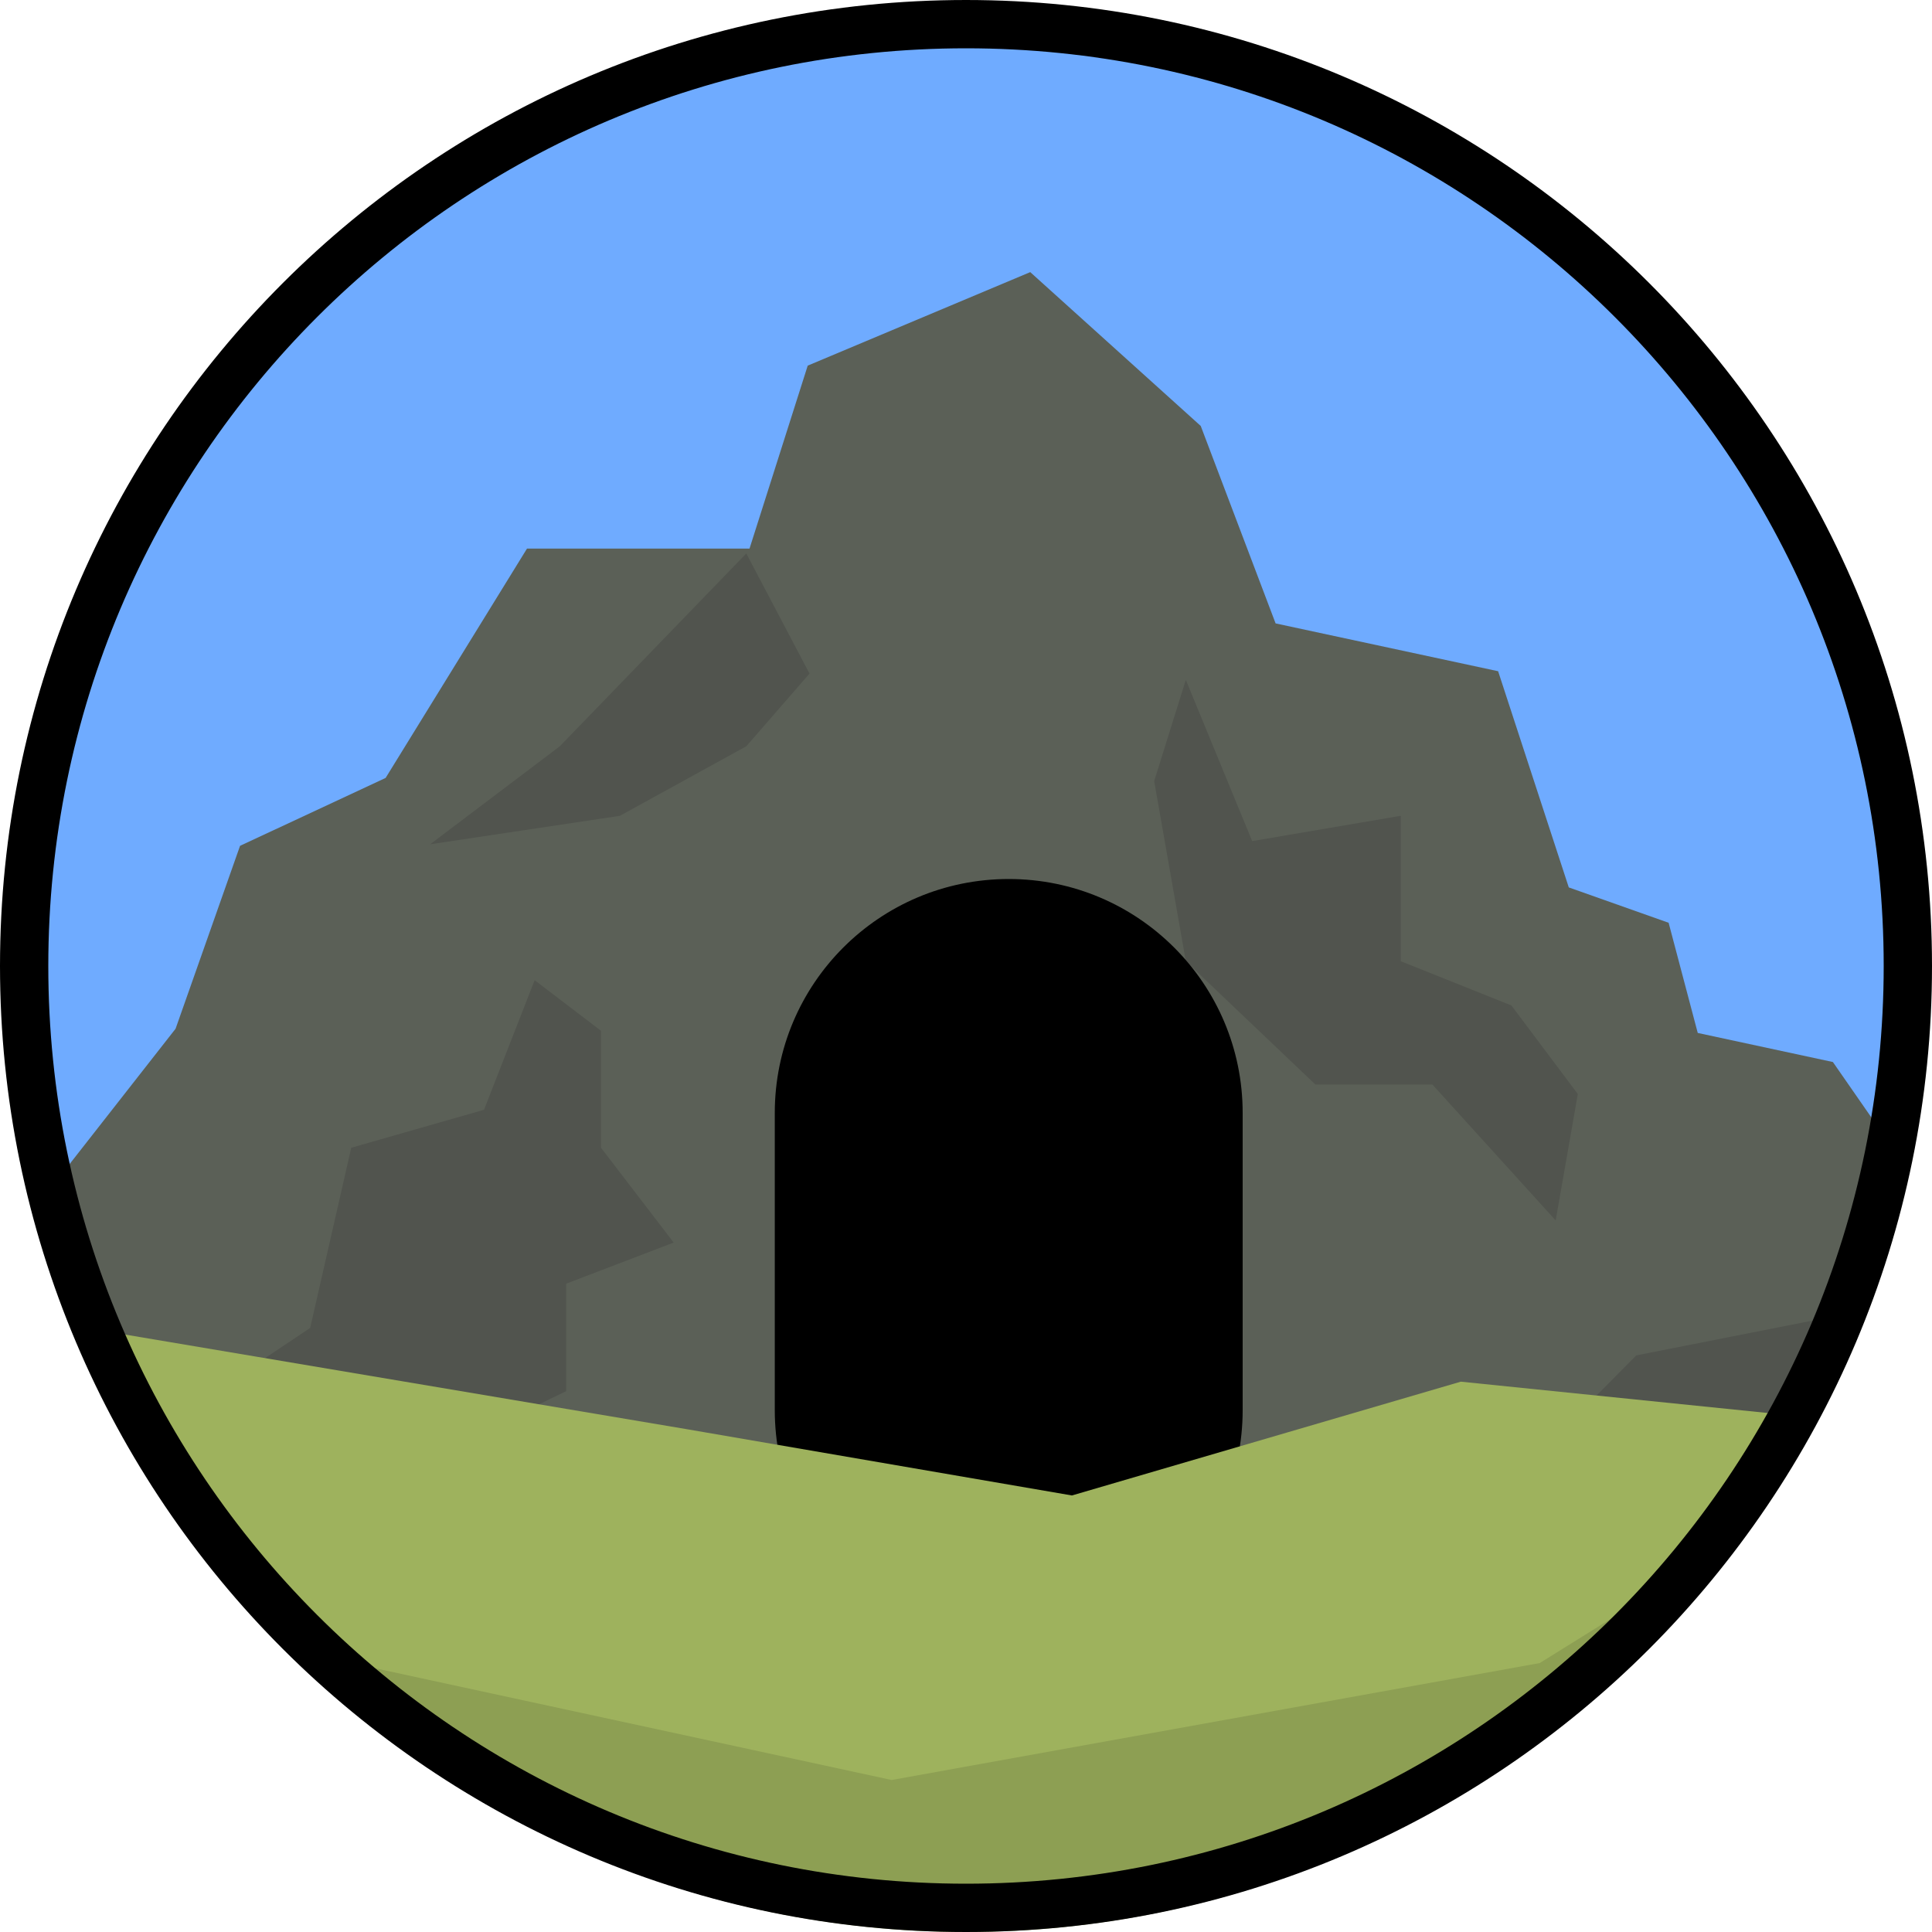
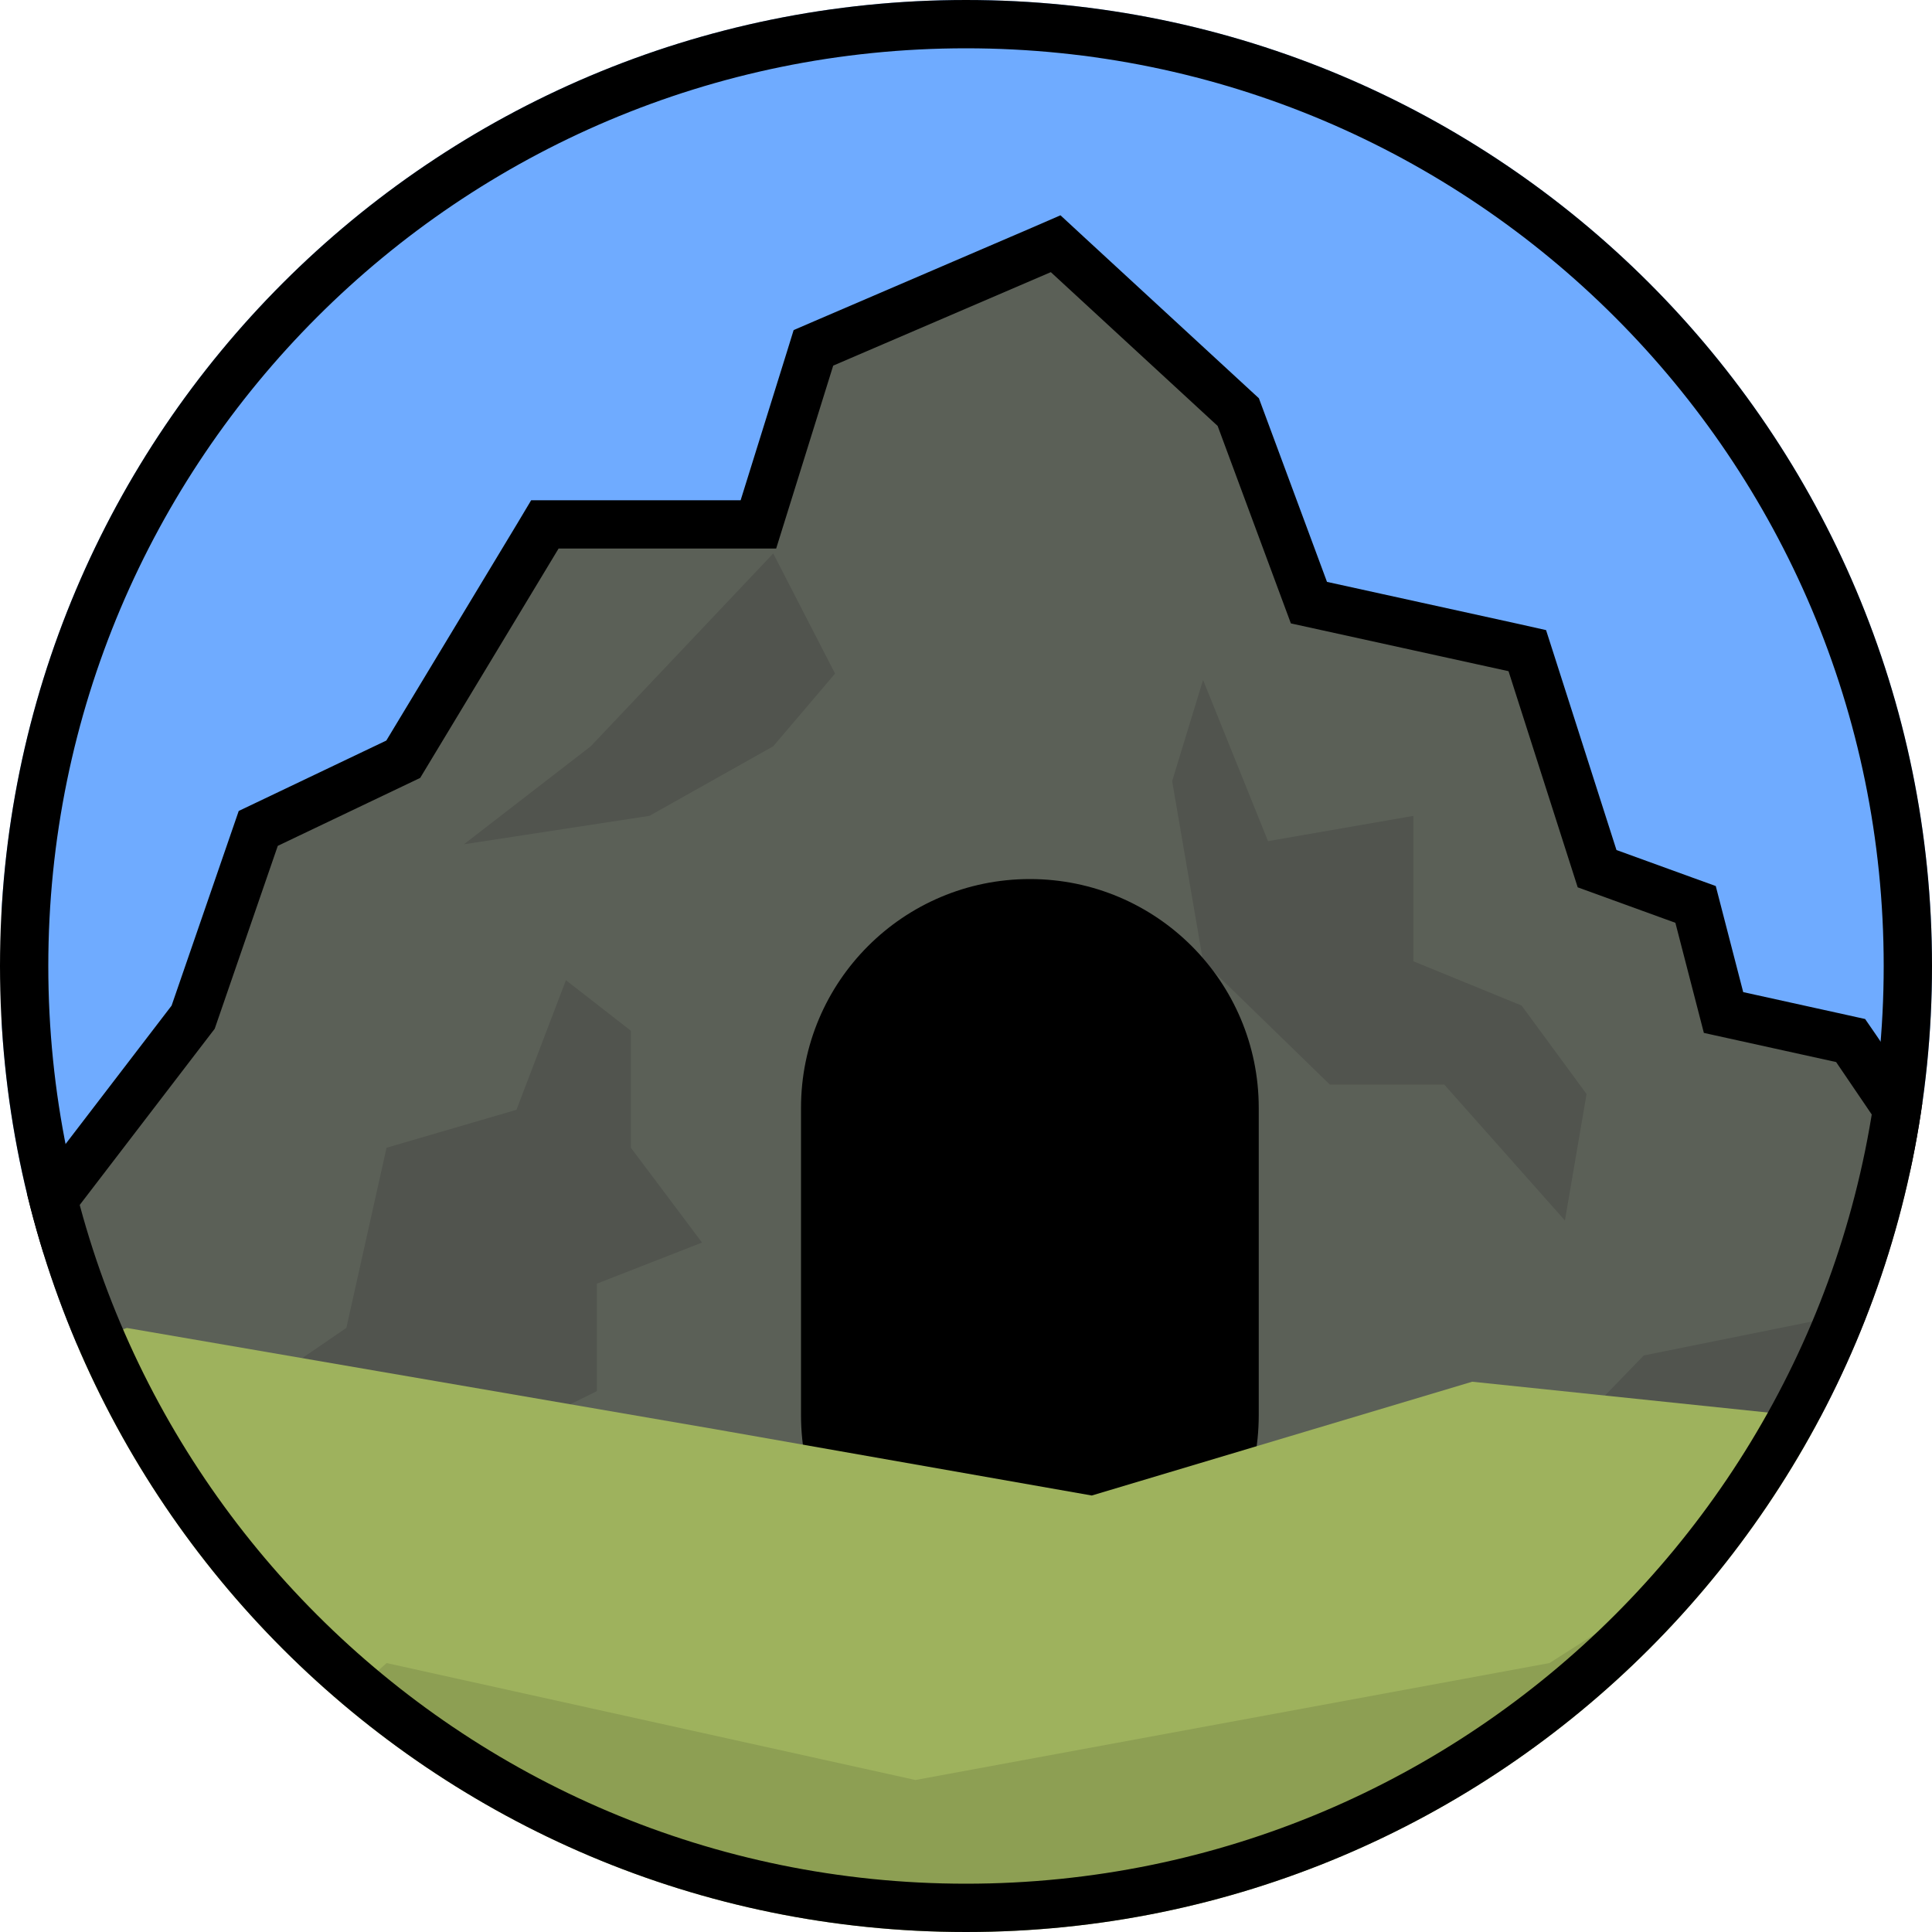
<svg xmlns="http://www.w3.org/2000/svg" width="40" height="40" viewBox="0 0 40 40" fill="none">
-   <mask id="mask0_447_1973" style="mask-type:alpha" maskUnits="userSpaceOnUse" x="0" y="0" width="40" height="40">
-     <circle cx="19.999" cy="20.195" r="19.804" fill="#D9D9D9" />
+   <mask id="mask0_447_2239" style="mask-type:alpha" maskUnits="userSpaceOnUse" x="0" y="0" width="40" height="40">
+     <circle cx="20" cy="20" r="19.5" fill="#D9D9D9" stroke="black" />
  </mask>
-   <g mask="url(#mask0_447_1973)">
-     <mask id="mask1_447_1973" style="mask-type:alpha" maskUnits="userSpaceOnUse" x="-1" y="-4" width="42" height="48">
-       <path d="M20.034 -3.529L40.949 8.284V31.912L20.034 43.726L-0.882 31.912V8.284L20.034 -3.529Z" fill="#6FABFF" />
+   <g mask="url(#mask0_447_2239)">
+     <mask id="mask1_447_2239" style="mask-type:alpha" maskUnits="userSpaceOnUse" x="0" y="-4" width="41" height="48">
+       <path d="M20.491 -3.529L40.953 8.284V31.912L20.491 43.726L0.029 31.912V8.284L20.491 -3.529Z" fill="#6FABFF" />
    </mask>
-     <g mask="url(#mask1_447_1973)">
-       <path d="M20.034 -3.529L40.949 8.284V31.912L20.034 43.726L-0.882 31.912V8.284L20.034 -3.529Z" fill="#6FABFF" />
-       <path d="M3.635 21.299L-0.713 26.851V38.471L7.984 40.408L14.183 37.654L19.969 40.408L17.67 30.596L16.723 27.583L18.531 24.785L16.723 21.386L18.531 19.105H22.191L24.257 20.31V23.451L24.86 26.851L25.074 30.701L19.969 39.34L27.615 43.464L41.306 35.33L40.488 25.646L37.948 21.988L35.15 21.386L34.547 19.105L32.48 18.373L31.017 13.897L26.41 12.907L24.86 8.819L21.33 5.634L16.723 7.57L15.518 11.358H10.911L7.984 16.106L4.97 17.512L3.635 21.299Z" fill="#5B6057" />
-       <path d="M6.422 27.493L-1.891 33.057L1.513 36.133L6.422 34.693L4.458 30.701H7.796L11.723 28.802V26.577L13.948 25.726L12.443 23.763V21.341L11.069 20.294L10.021 22.977L7.272 23.763L6.422 27.493Z" fill="#51544E" />
-       <path d="M15.451 11.459L11.59 15.451L8.906 17.48L12.833 16.891L15.451 15.451L16.76 13.946L15.451 11.459Z" fill="#51544E" />
-       <path d="M24.551 19.901L23.896 16.171L24.551 14.076L25.925 17.414L29.002 16.89V19.901L31.292 20.817L32.667 22.65L32.209 25.268L29.656 22.454H27.234L24.551 19.901Z" fill="#51544E" />
-       <path d="M38.341 27.181L41.638 29.153L42.481 31.279L38.751 30.302L36.087 33.738L33.947 31.62L31.034 33.261L28.374 33.343L26.966 31.044L31.486 30.478L33.877 28.062L38.341 27.181Z" fill="#51544E" />
-       <rect x="16.041" y="18.199" width="9.687" height="15.839" rx="4.843" fill="black" />
-       <path d="M1.773 27.493L-8.568 30.962L-6.212 41.499L12.572 42.874L32.6 46.605L45.886 41.499L45.166 32.206L39.865 29.588L30.244 28.606L22.193 30.962L14.208 29.588L1.773 27.493Z" fill="#9EB25D" />
-       <path d="M7.269 34.432L-1.566 42.22L2.819 43.857L26.446 49.224H40.845L52.168 41.501L43.136 27.429L31.878 34.432L18.461 36.853L7.269 34.432Z" fill="#8D9F53" />
+     <g mask="url(#mask1_447_2239)">
+       <path d="M20.491 -3.529L40.953 8.284V31.912L20.491 43.726L0.029 31.912V8.284L20.491 -3.529Z" fill="#6FABFF" />
+       <path d="M22.095 5.267L25.549 8.451L25.637 8.532L25.679 8.645L27.1 12.477L31.34 13.408L31.621 13.471L31.709 13.745L33.066 17.985L34.856 18.635L35.105 18.725L35.171 18.98L35.684 20.963L38.121 21.5L38.315 21.543L38.428 21.707L40.913 25.365L40.986 25.474L40.997 25.605L41.798 35.289L41.823 35.597L41.559 35.757L28.165 43.892L27.918 44.042L27.664 43.901L20.881 40.162L20.912 40.297L21.146 41.315L20.206 40.857L14.757 38.206L8.906 40.863L8.753 40.934L8.589 40.895L0.08 38.959L-0.309 38.87V26.682L-0.205 26.547L3.999 21.06L5.347 17.151L5.536 17.061L8.349 15.719L11.136 11.1L11.281 10.857H15.702L16.773 7.422L16.841 7.202L17.052 7.111L21.559 5.175L21.856 5.046L22.095 5.267ZM17.841 21.439L19.462 24.555L19.595 24.81L19.441 25.053L17.795 27.655L18.654 30.448L18.659 30.466L18.663 30.484L20.452 38.293L24.911 30.579L24.712 26.905L24.128 23.537L24.12 23.494V20.593L22.461 19.605H19.264L17.841 21.439Z" fill="#5B6057" stroke="black" />
+       <path d="M7.171 27.493L-0.961 33.057L2.369 36.133L7.171 34.693L5.25 30.701H8.516L12.357 28.802V26.577L14.535 25.726L13.062 23.763V21.341L11.717 20.294L10.693 22.977L8.003 23.763L7.171 27.493Z" fill="#51544E" />
+       <path d="M16.009 11.459L12.231 15.451L9.605 17.48L13.447 16.891L16.009 15.451L17.289 13.946L16.009 11.459Z" fill="#51544E" />
+       <path d="M24.908 19.902L24.268 16.172L24.908 14.077L26.253 17.415L29.262 16.892V19.902L31.503 20.819L32.848 22.651L32.4 25.269L29.902 22.455H27.533L24.908 19.902Z" fill="#51544E" />
+       <path d="M38.4 27.182L41.626 29.154L42.45 31.28L38.801 30.303L36.194 33.739L34.101 31.621L31.251 33.262L28.649 33.343L27.271 31.045L31.694 30.479L34.033 28.063L38.4 27.182Z" fill="#51544E" />
+       <rect x="16.584" y="18.2" width="9.477" height="15.839" rx="4.738" fill="black" />
+       <path d="M2.627 27.494L-7.49 30.963L-5.185 41.5L13.192 42.875L32.785 46.605L45.784 41.5L45.079 32.206L39.893 29.588L30.48 28.607L22.604 30.963L14.793 29.588L2.627 27.494Z" fill="#9EB25D" />
+       <path d="M8.004 34.432L-0.641 42.22L3.649 43.857L26.765 49.224H40.852L51.929 41.501L43.093 27.429L32.079 34.432L18.953 36.853L8.004 34.432Z" fill="#8D9F53" />
    </g>
  </g>
  <circle cx="20" cy="20" r="19.5" stroke="black" />
</svg>
